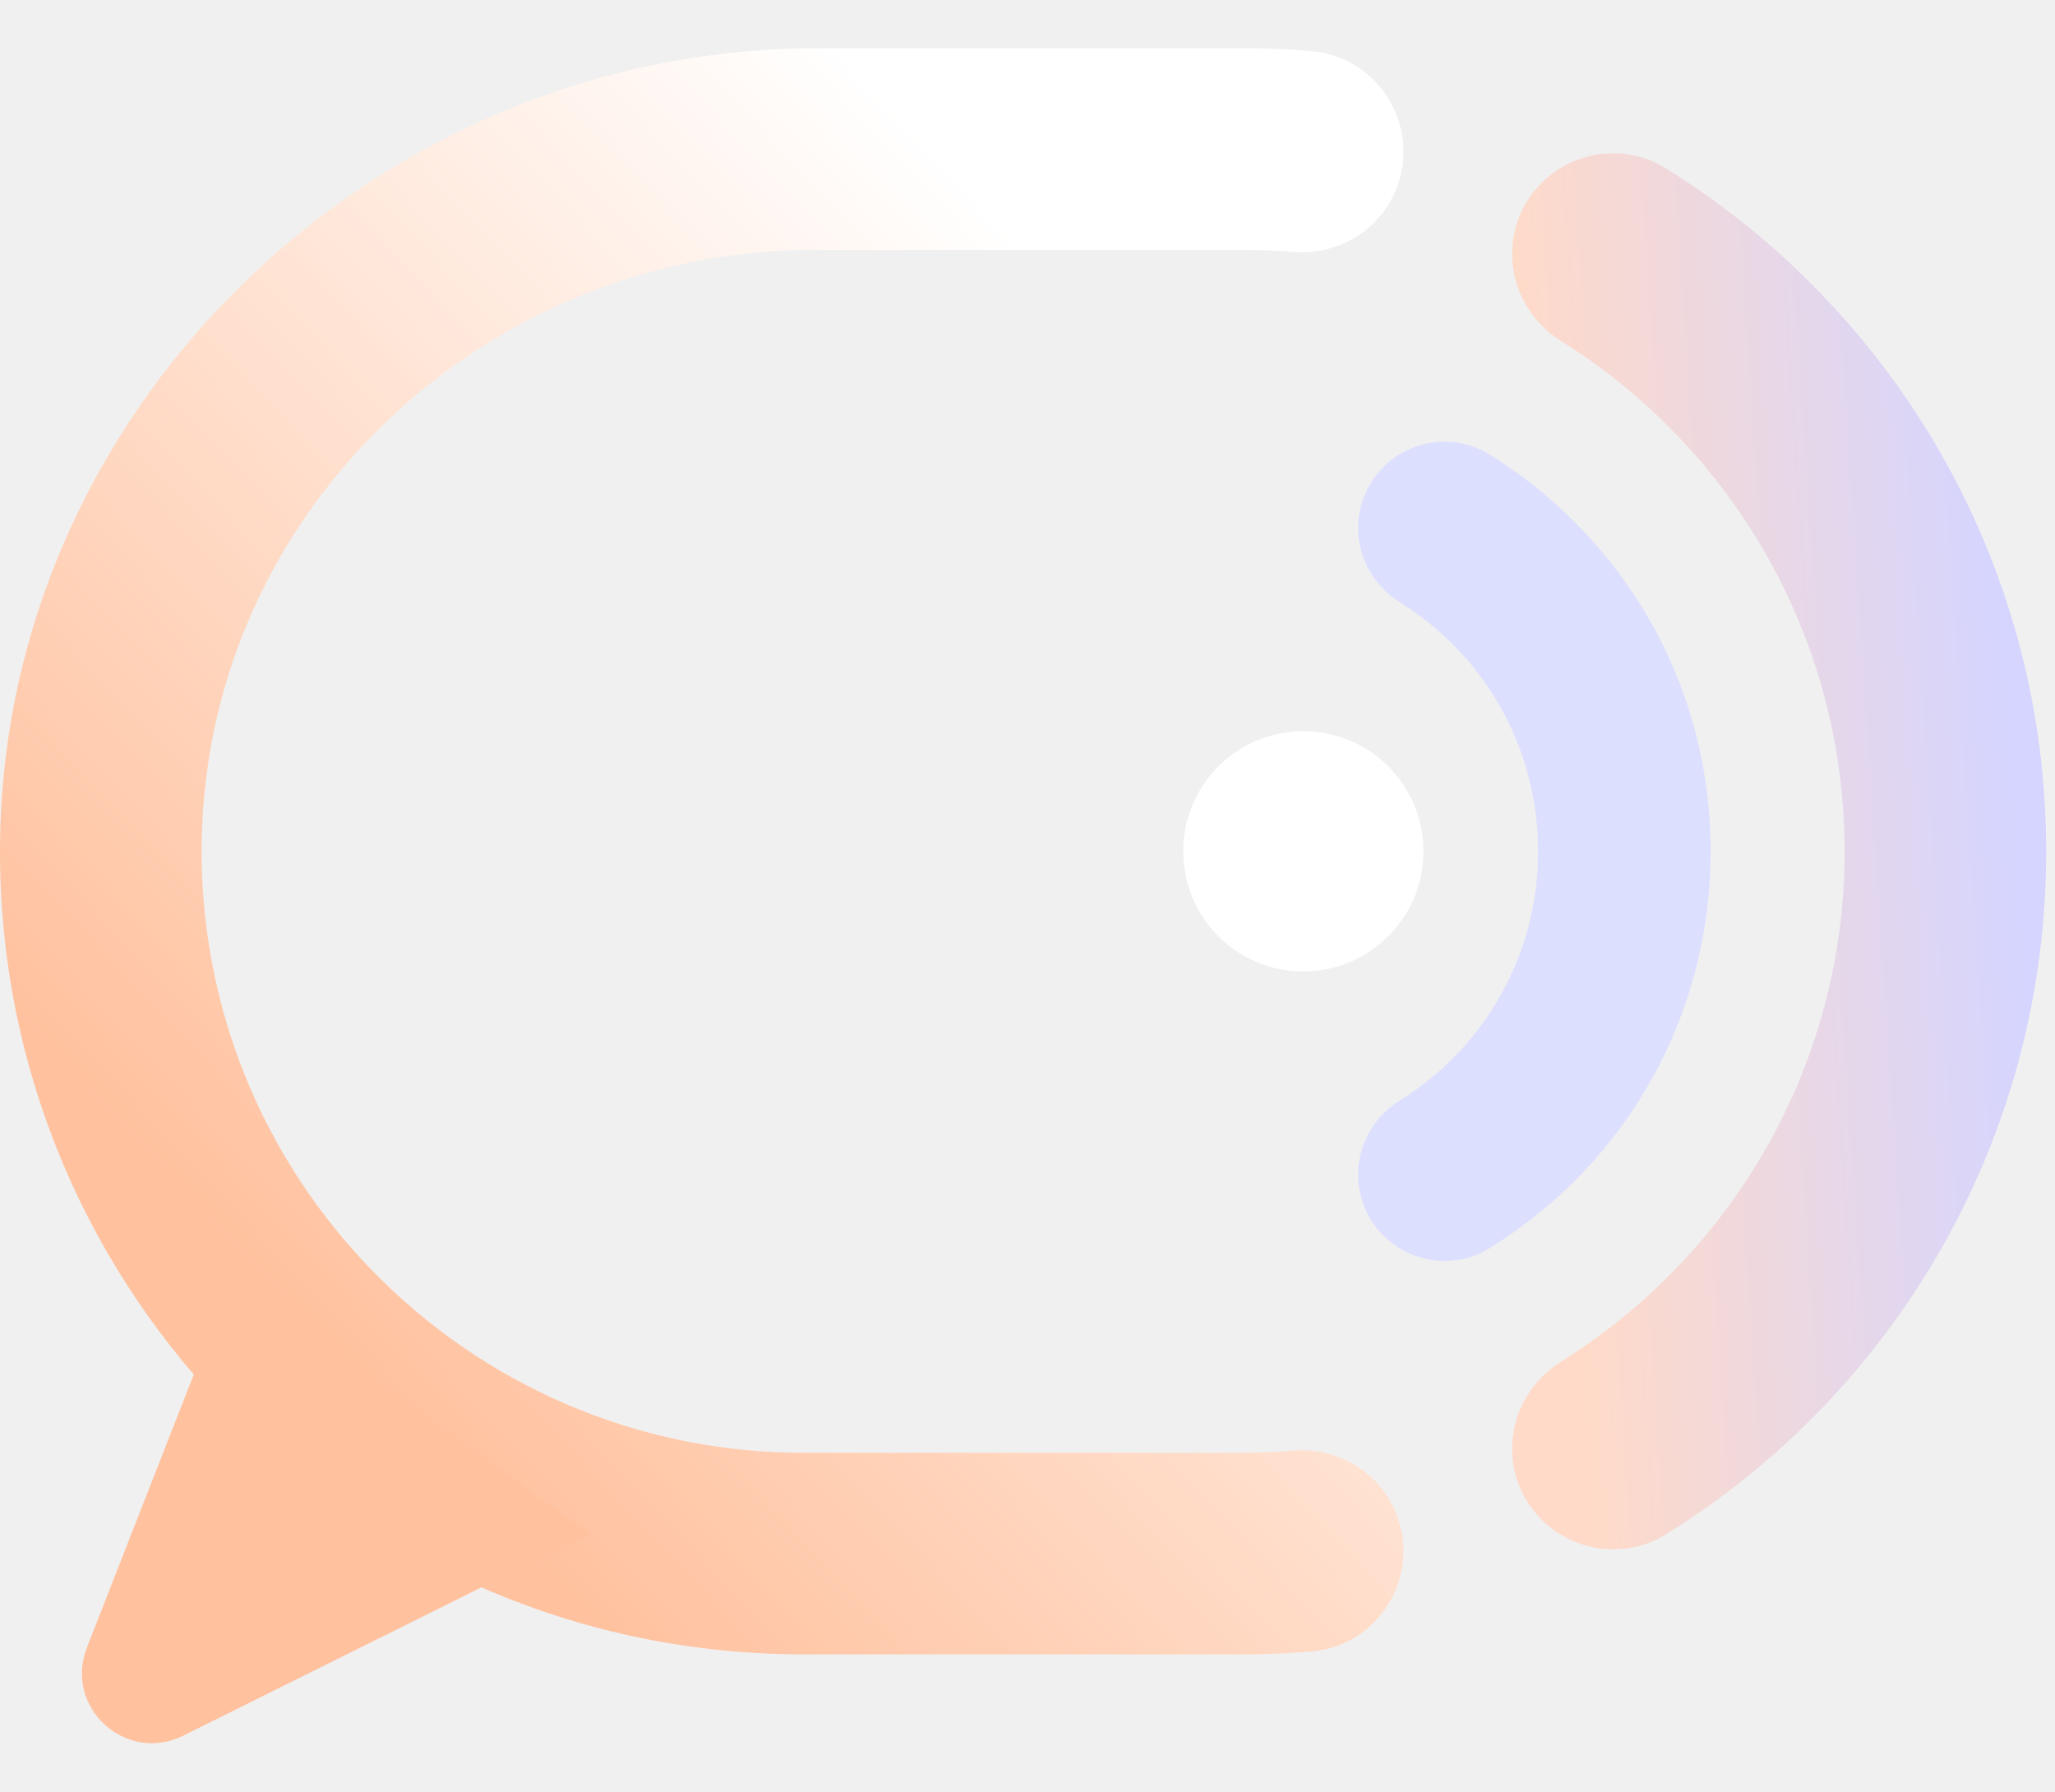
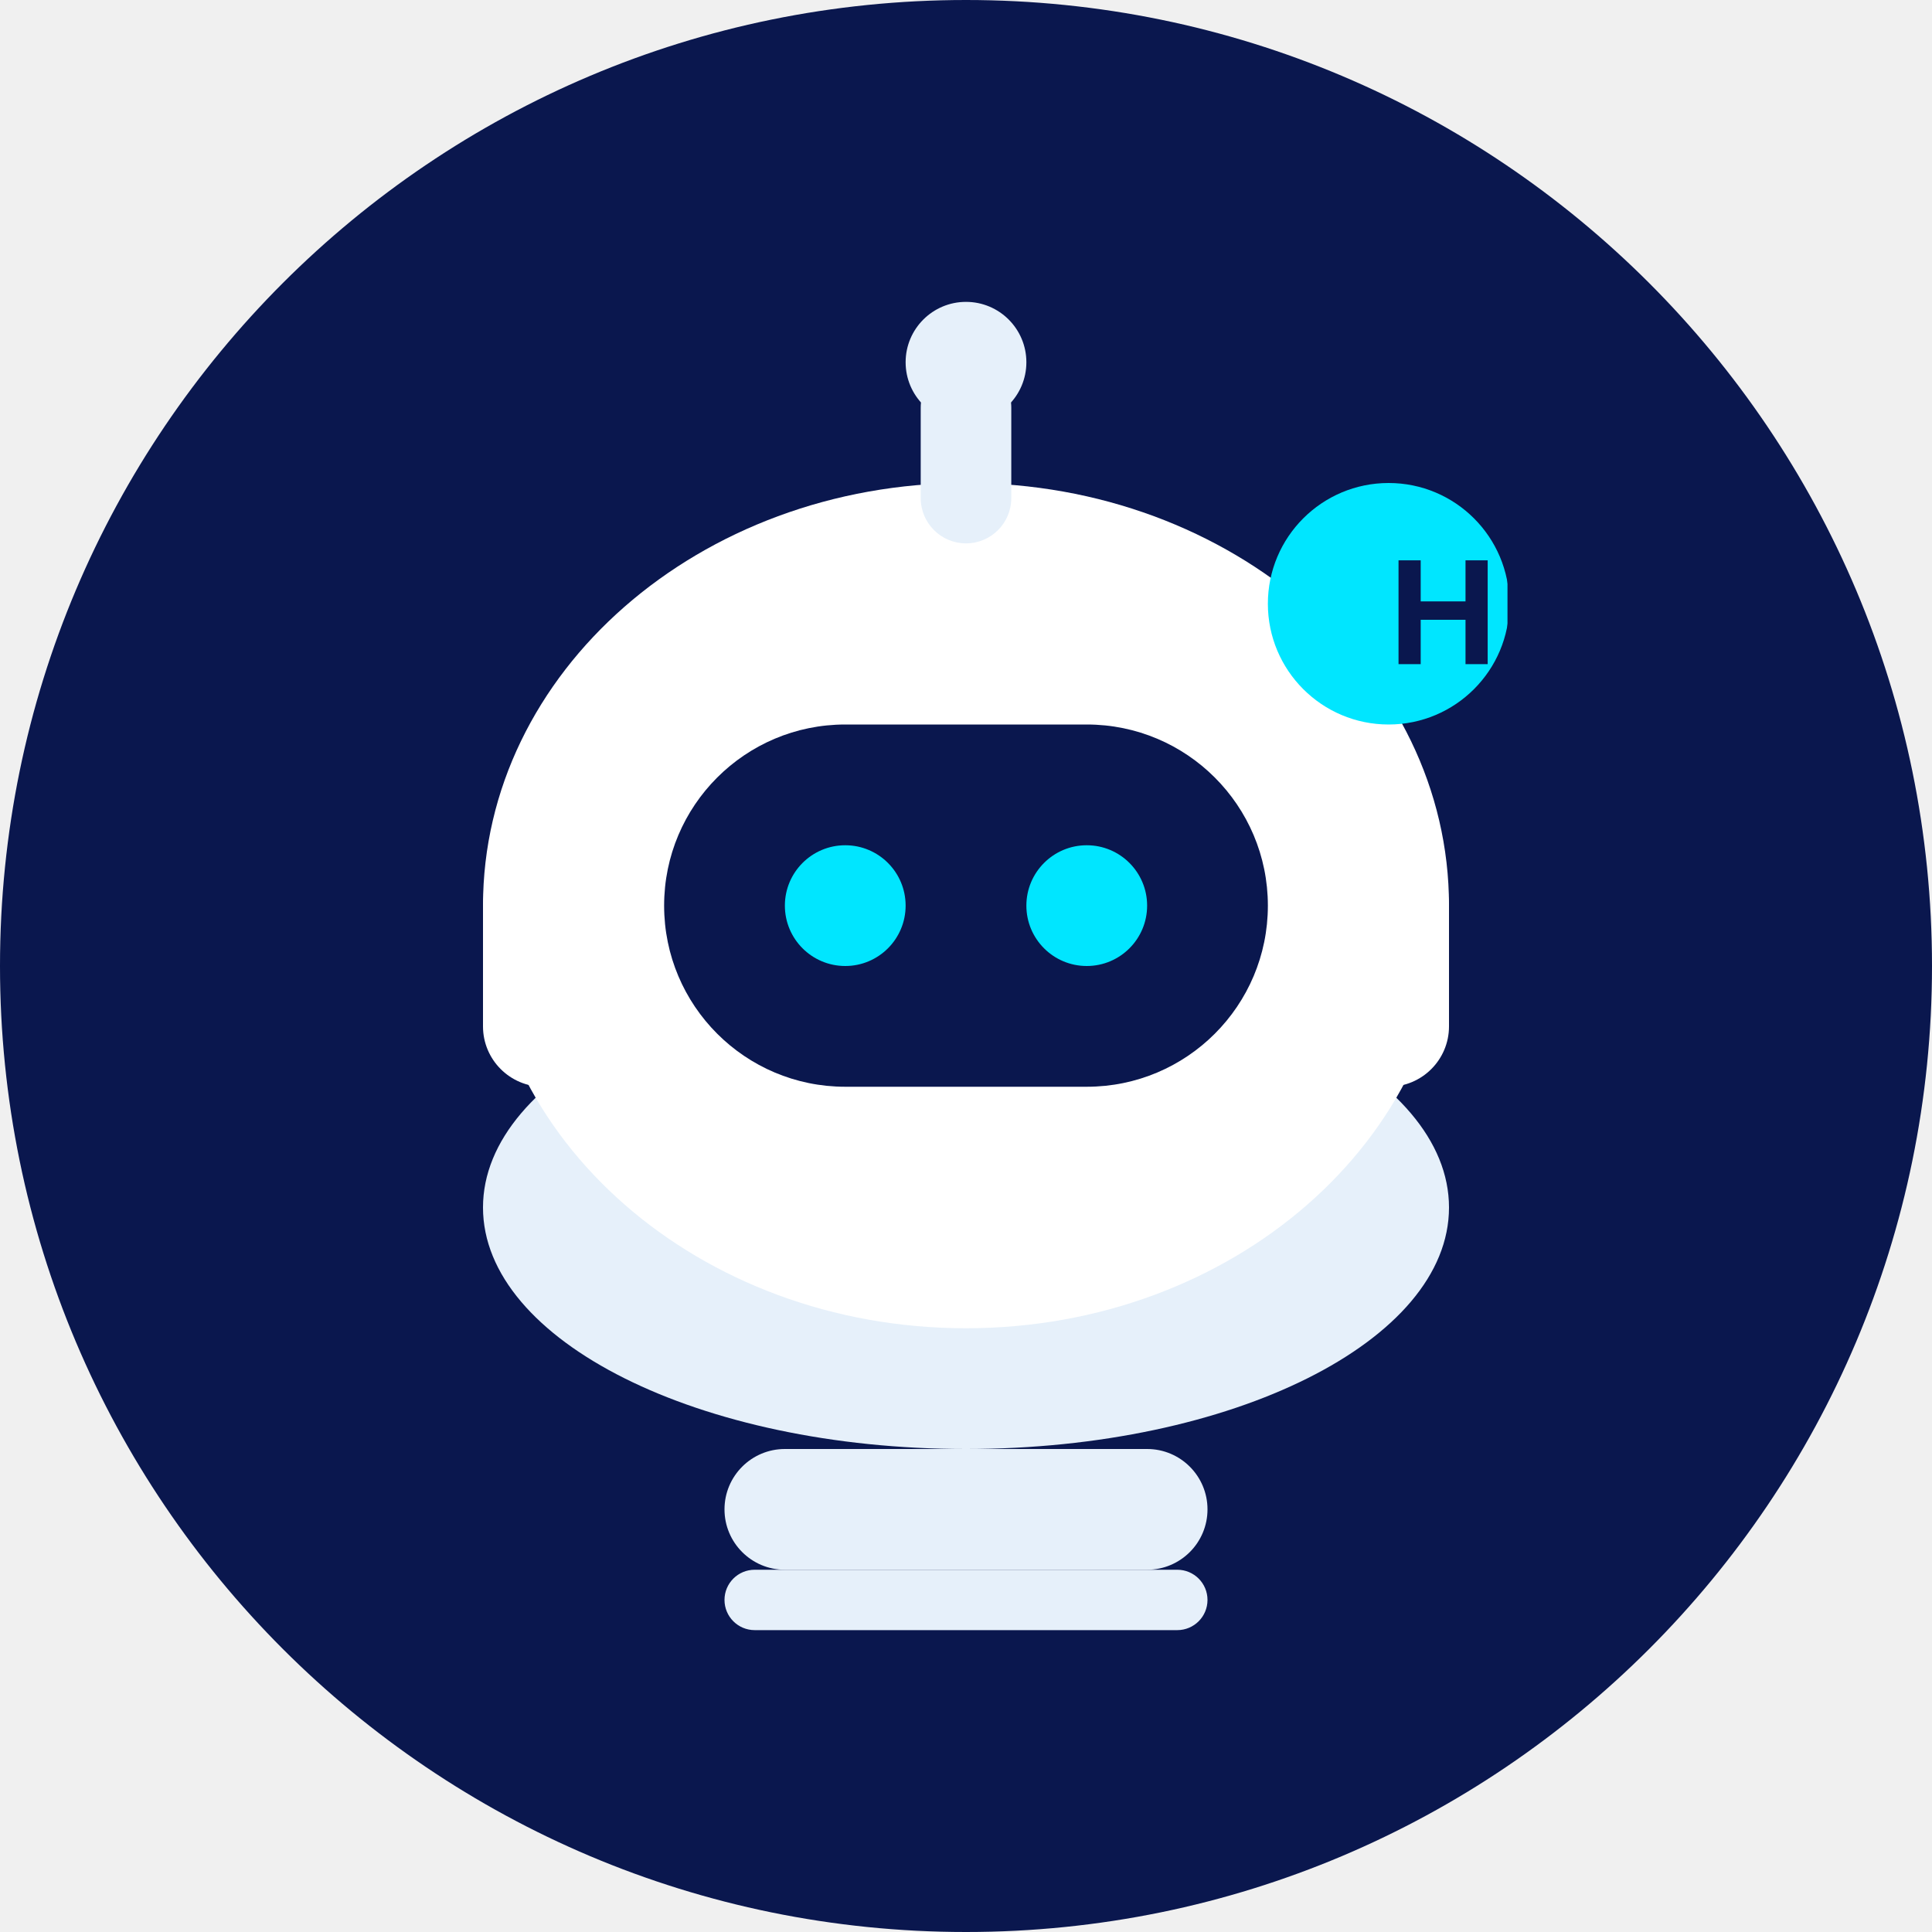
- <svg xmlns="http://www.w3.org/2000/svg" width="39" height="34" viewBox="0 0 39 34" fill="none">
-   <path d="M15.457 4.742H23.595C23.912 4.742 24.227 4.755 24.539 4.781C25.287 4.843 26.005 4.482 26.379 3.832C27.076 2.62 26.28 1.088 24.886 0.97C24.46 0.934 24.029 0.916 23.594 0.916H15.512C7.069 0.916 -0.058 7.823 0 16.265C0.029 20.431 1.731 24.2 4.465 26.934C7.223 29.692 11.033 31.396 15.241 31.396H23.594C24.029 31.396 24.46 31.378 24.886 31.342C26.28 31.224 27.076 29.692 26.379 28.48C26.005 27.83 25.287 27.469 24.539 27.53C24.227 27.556 23.912 27.57 23.594 27.57H15.241C8.854 27.57 3.676 22.298 3.83 15.879C3.979 9.648 9.224 4.742 15.457 4.742Z" fill="url(#paint0_linear_7127_2420)" />
-   <path d="M4.401 24.236L1.649 31.268C1.207 32.398 2.389 33.48 3.476 32.94L11.188 29.104L4.401 24.236Z" fill="#FFC19E" />
-   <path d="M29.875 9.898C29.397 9.418 28.858 8.991 28.275 8.629C27.897 8.393 27.45 8.323 27.015 8.432C26.579 8.541 26.215 8.817 25.99 9.208C25.849 9.457 25.774 9.736 25.774 10.016C25.774 10.589 26.068 11.116 26.561 11.425C28.207 12.453 29.19 14.222 29.19 16.157C29.19 18.092 28.207 19.861 26.56 20.889C25.8 21.365 25.551 22.34 25.992 23.108C26.285 23.615 26.831 23.93 27.417 23.93C27.72 23.93 28.016 23.846 28.272 23.686C30.898 22.059 32.465 19.244 32.465 16.157C32.466 13.792 31.546 11.569 29.875 9.898Z" fill="#DDDFFF" />
-   <path d="M24.734 18.436C23.475 18.436 22.455 17.415 22.455 16.156C22.455 14.897 23.475 13.876 24.734 13.876C25.994 13.876 27.014 14.897 27.014 16.156C27.014 17.415 25.994 18.436 24.734 18.436Z" fill="white" />
-   <path d="M38.833 16.158C38.833 21.635 35.947 26.434 31.613 29.12C31.302 29.313 30.958 29.403 30.618 29.403C29.954 29.403 29.305 29.056 28.949 28.44C28.429 27.535 28.741 26.395 29.627 25.84C32.856 23.824 35.007 20.238 35.007 16.158C35.007 12.078 32.856 8.489 29.627 6.473C29.033 6.101 28.696 5.465 28.696 4.814C28.696 4.496 28.779 4.172 28.949 3.873C29.488 2.936 30.699 2.625 31.617 3.196C32.618 3.819 33.543 4.551 34.371 5.382C37.128 8.139 38.833 11.95 38.833 16.158Z" fill="url(#paint1_linear_7127_2420)" />
-   <defs>
-     <linearGradient id="paint0_linear_7127_2420" x1="25.72" y1="11.338" x2="8.208" y2="27.786" gradientUnits="userSpaceOnUse">
-       <stop stop-color="white" />
-       <stop offset="1" stop-color="#FFC19E" />
-     </linearGradient>
-     <linearGradient id="paint1_linear_7127_2420" x1="39.187" y1="29.86" x2="30.211" y2="30.456" gradientUnits="userSpaceOnUse">
-       <stop stop-color="#D5D5FF" />
-       <stop offset="0.992" stop-color="#FFDAC8" />
-     </linearGradient>
-   </defs>
+ <svg xmlns="http://www.w3.org/2000/svg" width="64" height="64" viewBox="0 0 64 64" fill="none">
+   <circle cx="32" cy="32" r="32" fill="#0A174E" />
+   <g>
+     <ellipse cx="32" cy="40" rx="16" ry="8" fill="#E6F0FA" />
+     <rect x="16" y="16" width="32" height="28" rx="16" fill="#fff" />
+     <rect x="22" y="24" width="20" height="12" rx="6" fill="#0A174E" />
+     <circle cx="28" cy="30" r="2" fill="#00E6FF" />
+     <circle cx="36" cy="30" r="2" fill="#00E6FF" />
+     <rect x="30.5" y="12" width="3" height="6" rx="1.5" fill="#E6F0FA" />
+     <circle cx="32" cy="12" r="2" fill="#E6F0FA" />
+     <rect x="44" y="28" width="4" height="8" rx="2" fill="#fff" />
+     <rect x="16" y="28" width="4" height="8" rx="2" fill="#fff" />
+     <rect x="24" y="48" width="16" height="4" rx="2" fill="#E6F0FA" />
+     <rect x="24" y="52" width="16" height="2" rx="1" fill="#E6F0FA" />
+     <g>
+       <rect x="42" y="16" width="8" height="8" rx="4" fill="#00E6FF" />
+       <text x="46" y="22" font-size="5" font-family="Arial" fill="#0A174E" font-weight="bold">HI!</text>
+     </g>
+   </g>
</svg>
